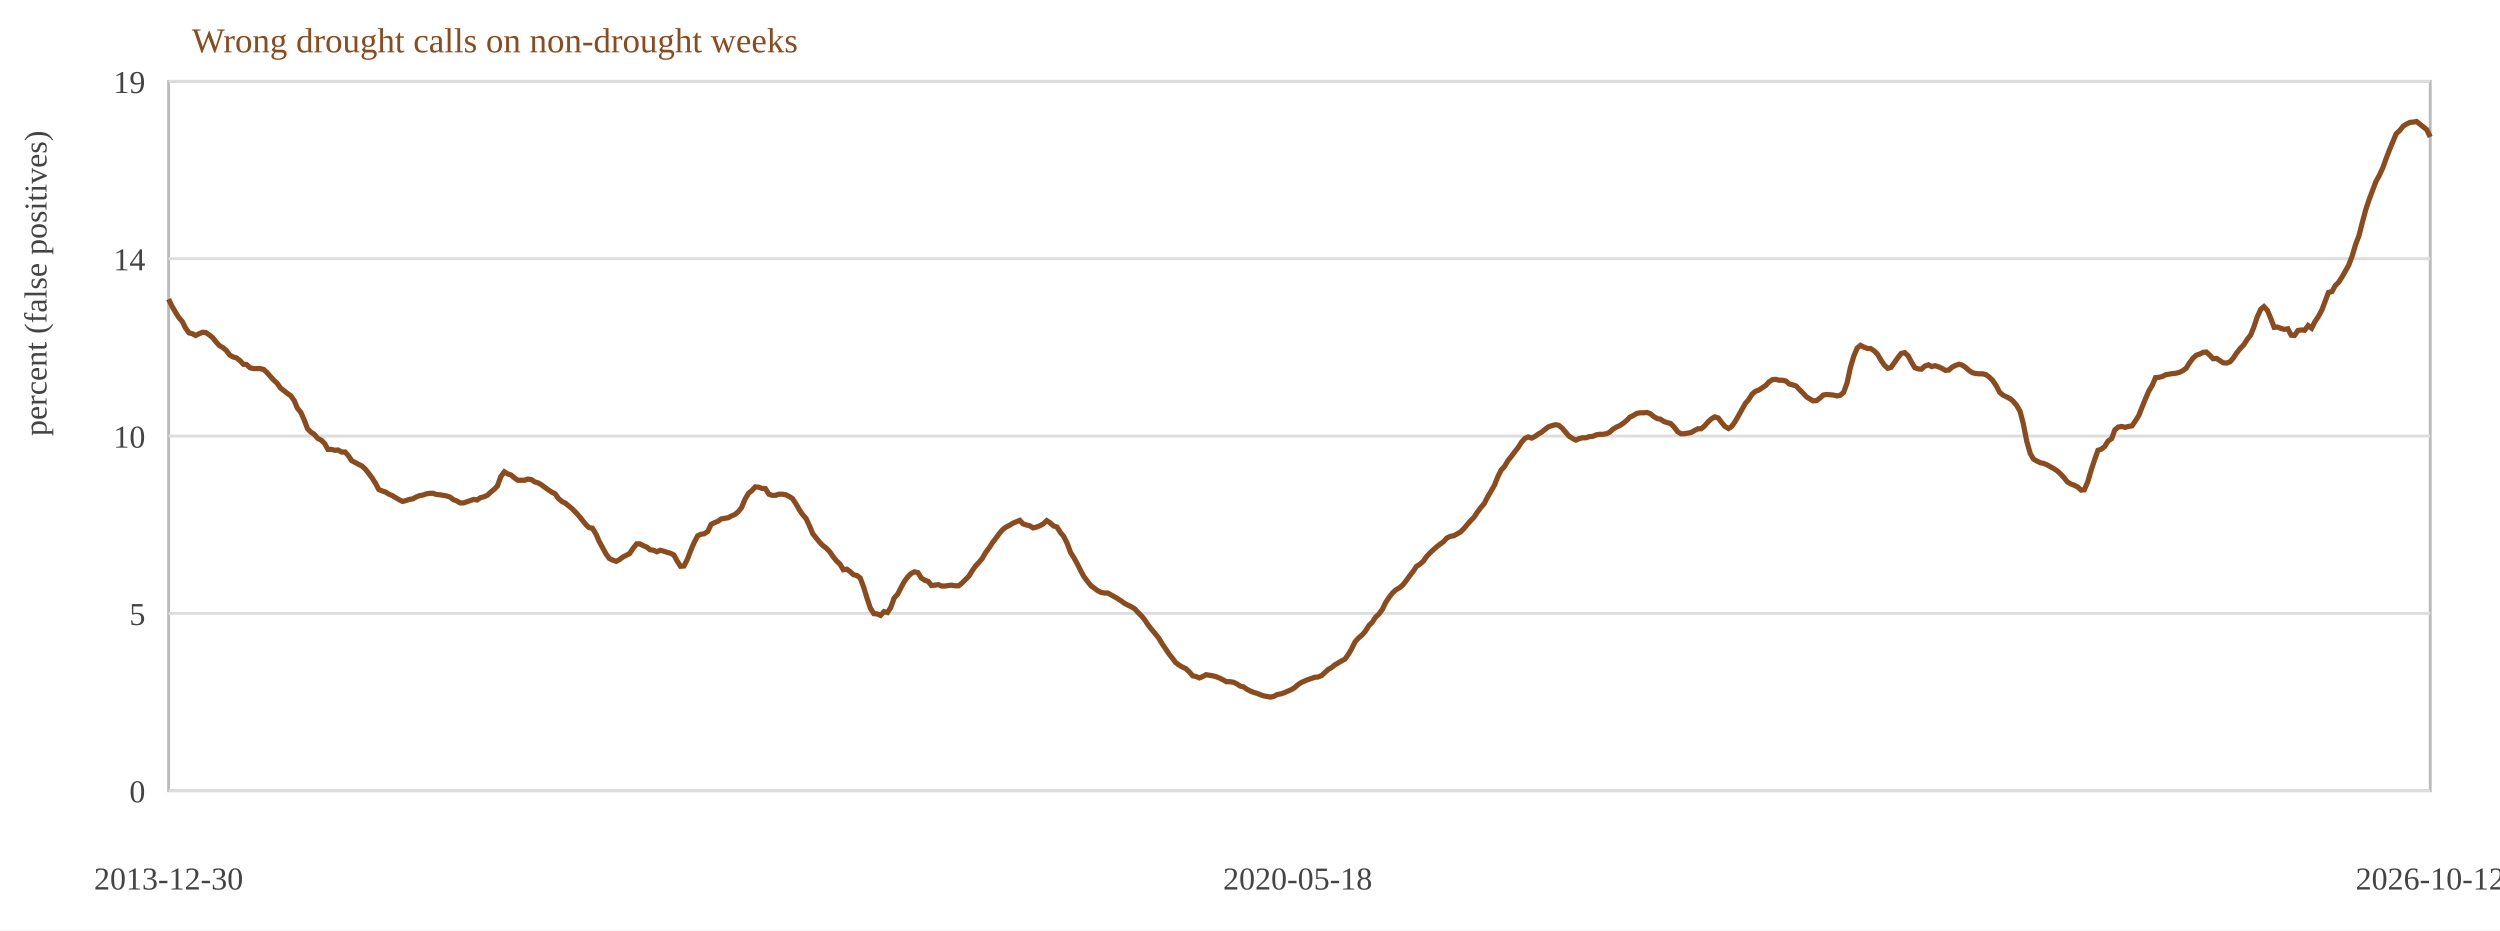
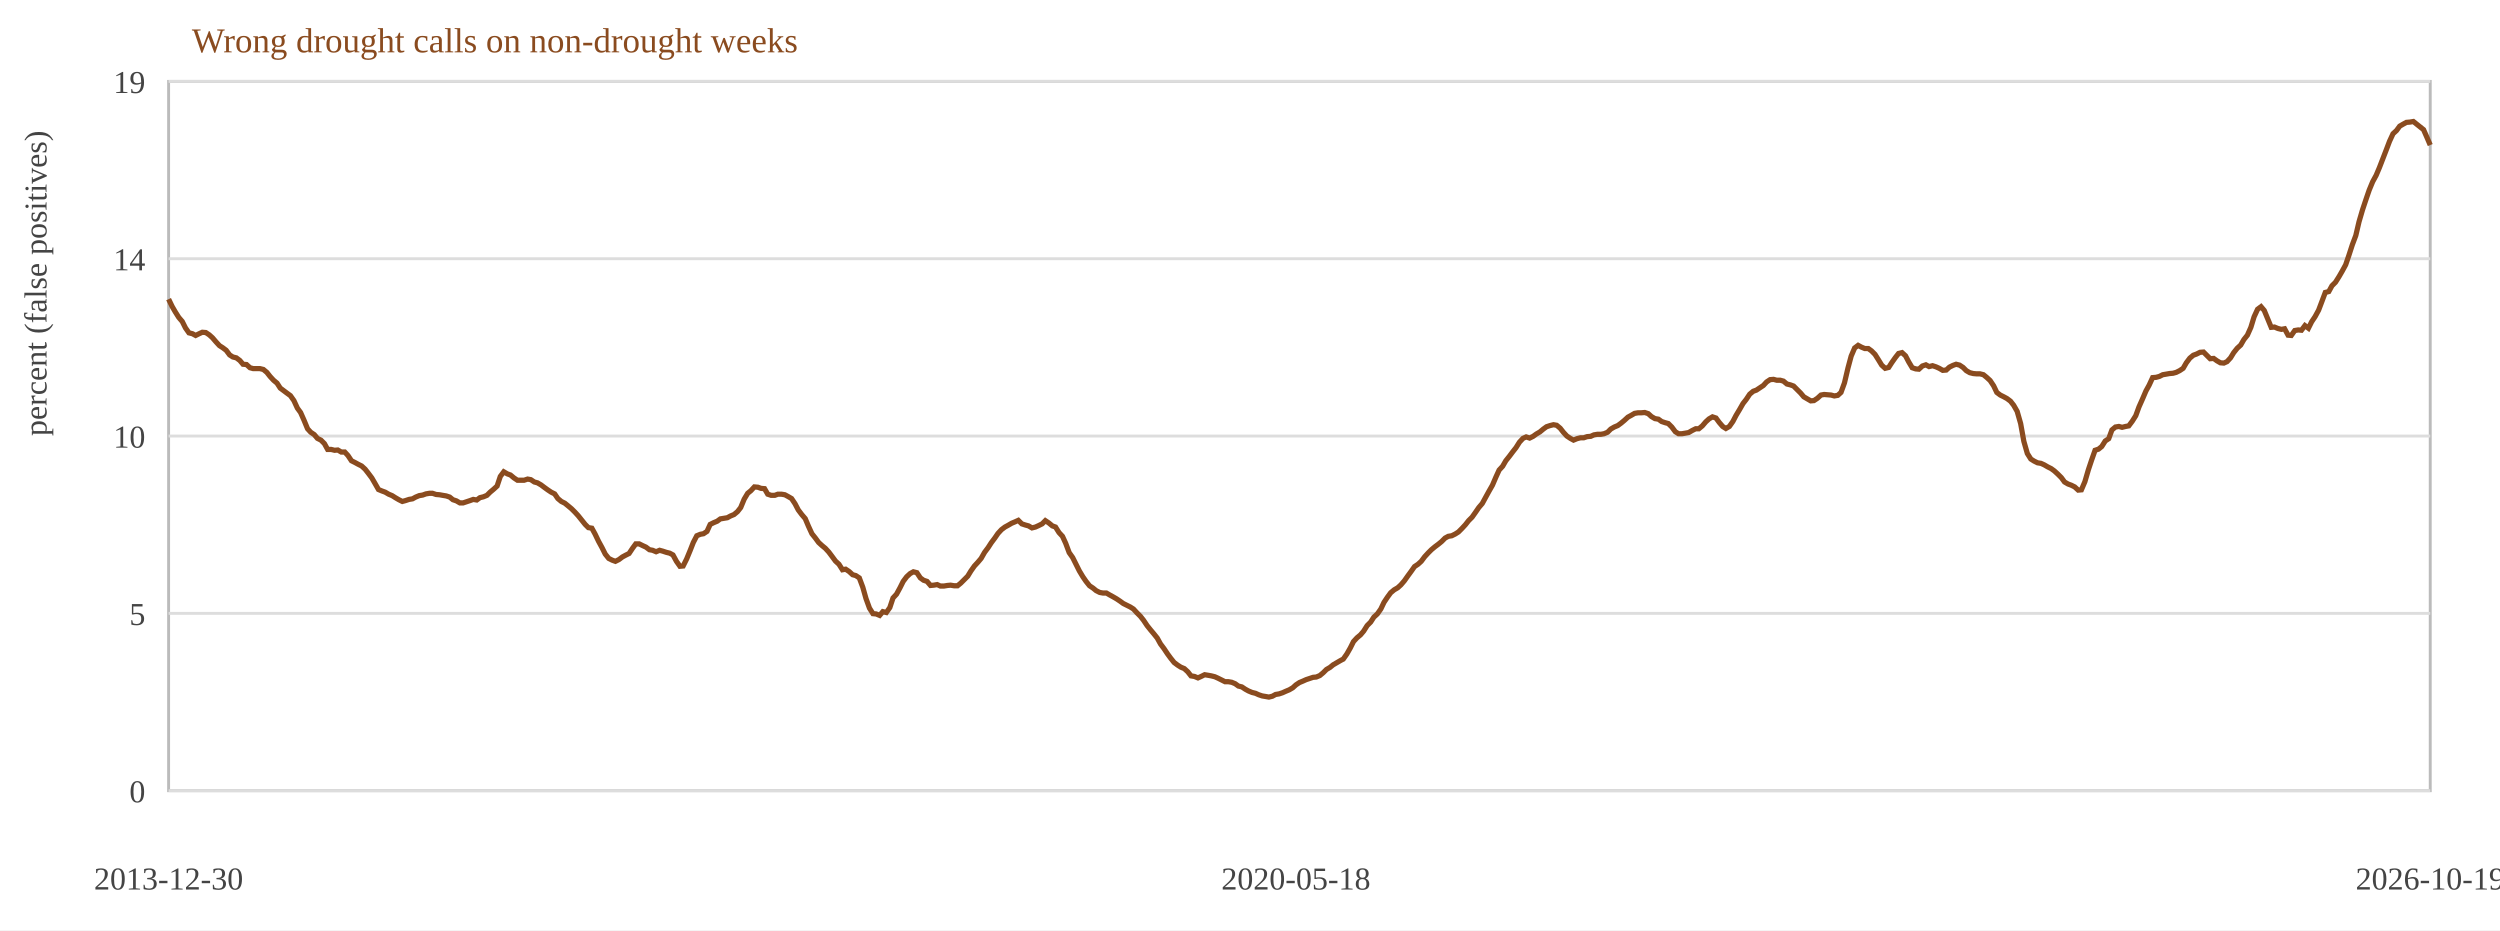
<svg xmlns="http://www.w3.org/2000/svg" width="860" height="320" viewBox="0 0 860 320" role="img">
  <rect width="860" height="320" fill="white" />
  <rect x="58" y="28" width="778" height="244" fill="none" stroke="#bbb" />
  <line x1="58" y1="272.0" x2="836" y2="272.0" stroke="#ddd" />
  <text x="50" y="276.0" text-anchor="end" font-size="11" fill="#444">0</text>
  <line x1="58" y1="211.0" x2="836" y2="211.0" stroke="#ddd" />
  <text x="50" y="215.0" text-anchor="end" font-size="11" fill="#444">5</text>
  <line x1="58" y1="150.0" x2="836" y2="150.0" stroke="#ddd" />
  <text x="50" y="154.0" text-anchor="end" font-size="11" fill="#444">10</text>
  <line x1="58" y1="89.0" x2="836" y2="89.0" stroke="#ddd" />
  <text x="50" y="93.0" text-anchor="end" font-size="11" fill="#444">14</text>
  <line x1="58" y1="28.0" x2="836" y2="28.0" stroke="#ddd" />
  <text x="50" y="32.0" text-anchor="end" font-size="11" fill="#444">19</text>
-   <polyline fill="none" stroke="#8a4b1f" stroke-width="1.8" points="58.0,102.9 59.2,105.4 60.3,107.3 61.5,109.2 62.7,110.6 63.8,112.8 65.0,114.5 66.2,114.8 67.3,115.4 68.5,114.8 69.7,114.3 70.8,114.4 72.0,115.2 73.2,116.2 74.3,117.6 75.5,118.9 76.7,119.6 77.8,120.5 79.0,122.1 80.2,122.8 81.3,123.1 82.5,124.0 83.7,125.3 84.8,125.4 86.0,126.5 87.2,126.8 88.3,126.8 89.5,126.8 90.7,127.1 91.8,128.1 93.0,129.5 94.2,130.8 95.3,131.8 96.5,133.5 97.7,134.4 98.8,135.3 100.0,136.1 101.2,137.8 102.3,140.4 103.5,141.9 104.7,144.6 105.8,147.5 107.0,148.7 108.2,149.5 109.3,150.8 110.5,151.4 111.7,152.6 112.8,154.6 114.0,154.6 115.2,154.9 116.3,154.8 117.5,155.5 118.7,155.5 119.8,156.7 121.0,158.5 122.2,159.1 123.3,159.7 124.5,160.3 125.7,161.4 126.8,162.8 128.0,164.4 129.2,166.3 130.3,168.4 131.5,168.9 132.7,169.3 133.8,170.0 135.0,170.5 136.1,171.2 137.3,171.9 138.5,172.5 139.6,172.2 140.8,171.8 142.0,171.6 143.1,171.0 144.3,170.5 145.5,170.3 146.6,169.9 147.8,169.7 149.0,169.7 150.1,170.1 151.3,170.2 152.5,170.4 153.6,170.6 154.8,171.0 156.0,171.9 157.1,172.3 158.3,173.0 159.5,173.0 160.6,172.6 161.8,172.2 163.0,171.8 164.1,172.0 165.3,171.2 166.5,170.9 167.6,170.4 168.8,169.3 170.0,168.3 171.1,167.2 172.3,163.9 173.5,162.3 174.6,163.0 175.8,163.4 177.0,164.4 178.1,165.2 179.3,165.2 180.5,165.2 181.6,164.8 182.8,165.0 184.0,165.8 185.1,166.1 186.3,166.8 187.5,167.7 188.6,168.5 189.8,169.3 191.0,169.9 192.1,171.5 193.3,172.5 194.5,173.1 195.6,174.0 196.8,175.0 198.0,176.2 199.1,177.4 200.3,178.9 201.5,180.4 202.6,181.5 203.8,181.7 205.0,183.7 206.1,186.2 207.3,188.4 208.5,190.6 209.6,192.1 210.8,192.7 212.0,193.1 213.1,192.5 214.3,191.6 215.5,191.0 216.6,190.4 217.8,188.6 219.0,187.1 220.1,187.1 221.3,187.7 222.5,188.2 223.6,189.1 224.8,189.3 226.0,189.8 227.1,189.3 228.3,189.6 229.5,190.0 230.6,190.3 231.8,190.9 233.0,193.1 234.1,194.8 235.3,194.7 236.5,192.3 237.6,189.4 238.8,186.6 240.0,184.3 241.1,183.8 242.3,183.6 243.5,182.8 244.6,180.4 245.8,179.8 247.0,179.3 248.1,178.5 249.3,178.3 250.5,178.1 251.6,177.5 252.8,177.0 254.0,176.0 255.1,174.6 256.3,171.7 257.5,169.7 258.6,168.8 259.8,167.5 261.0,167.6 262.1,168.0 263.3,168.1 264.5,170.0 265.6,170.4 266.8,170.4 268.0,170.0 269.1,170.0 270.3,170.2 271.5,170.8 272.6,171.5 273.8,173.3 275.0,175.4 276.1,177.0 277.3,178.4 278.5,181.0 279.6,183.6 280.8,185.1 282.0,186.6 283.1,187.7 284.3,188.6 285.5,189.9 286.6,191.5 287.8,193.0 289.0,194.1 290.1,196.0 291.3,195.8 292.4,196.6 293.6,197.7 294.8,198.0 295.9,198.8 297.1,202.0 298.3,205.9 299.4,209.2 300.6,211.1 301.8,211.2 302.9,211.7 304.1,210.4 305.3,210.7 306.4,209.0 307.6,205.7 308.8,204.4 309.9,202.2 311.1,200.0 312.3,198.4 313.4,197.3 314.6,196.7 315.8,197.0 316.9,198.8 318.1,199.6 319.3,200.0 320.4,201.4 321.6,201.3 322.8,201.1 323.9,201.6 325.1,201.6 326.3,201.4 327.4,201.3 328.6,201.5 329.8,201.5 330.9,200.6 332.1,199.4 333.3,198.2 334.4,196.4 335.6,194.7 336.8,193.4 337.9,192.1 339.1,190.0 340.3,188.4 341.4,186.7 342.6,185.1 343.8,183.5 344.9,182.2 346.1,181.3 347.3,180.7 348.4,180.0 349.6,179.5 350.8,179.0 351.9,180.2 353.1,180.6 354.3,180.9 355.4,181.6 356.6,181.3 357.8,180.8 358.9,180.2 360.1,179.1 361.3,179.9 362.4,180.9 363.6,181.3 364.8,183.2 365.9,184.5 367.1,186.9 368.3,190.1 369.4,191.8 370.6,194.0 371.8,196.4 372.9,198.4 374.1,200.0 375.3,201.5 376.4,202.3 377.6,203.2 378.8,203.8 379.9,204.0 381.1,204.0 382.3,204.7 383.4,205.3 384.6,206.0 385.8,206.8 386.9,207.6 388.1,208.2 389.3,208.8 390.4,209.5 391.6,210.8 392.8,212.0 393.9,213.4 395.1,215.2 396.3,216.7 397.4,218.0 398.6,219.5 399.8,221.5 400.9,223.1 402.1,224.9 403.3,226.4 404.4,227.9 405.6,228.8 406.8,229.5 407.9,230.0 409.1,231.1 410.3,232.5 411.4,232.7 412.6,233.2 413.8,232.7 414.9,232.1 416.1,232.3 417.3,232.5 418.4,232.8 419.6,233.3 420.8,233.9 421.9,234.5 423.1,234.5 424.3,234.7 425.4,235.2 426.6,236.0 427.8,236.3 428.9,237.1 430.1,237.7 431.3,238.2 432.4,238.5 433.6,239.0 434.8,239.4 435.9,239.6 437.1,239.8 438.3,239.5 439.4,238.9 440.6,238.7 441.8,238.3 442.9,237.8 444.1,237.3 445.3,236.6 446.4,235.6 447.6,234.8 448.7,234.3 449.9,233.8 451.1,233.4 452.2,233.0 453.4,232.9 454.6,232.4 455.7,231.4 456.9,230.3 458.1,229.6 459.2,228.7 460.4,228.0 461.6,227.3 462.7,226.7 463.9,225.0 465.1,222.9 466.2,220.7 467.4,219.4 468.6,218.4 469.7,217.1 470.9,215.2 472.1,214.0 473.2,212.3 474.4,211.2 475.6,209.5 476.7,207.2 477.9,205.4 479.1,203.9 480.2,202.9 481.4,202.2 482.6,201.2 483.7,199.8 484.9,198.1 486.1,196.6 487.2,194.9 488.4,194.1 489.6,193.1 490.7,191.5 491.9,190.2 493.1,189.1 494.2,188.1 495.4,187.2 496.6,186.3 497.7,185.1 498.9,184.5 500.1,184.3 501.2,183.7 502.4,183.0 503.6,181.8 504.7,180.5 505.9,179.1 507.1,177.9 508.2,176.2 509.4,174.6 510.6,173.2 511.7,171.0 512.9,169.0 514.1,166.9 515.2,164.1 516.4,161.7 517.6,160.4 518.7,158.5 519.9,157.0 521.1,155.4 522.2,154.0 523.4,152.1 524.6,150.8 525.7,150.3 526.9,150.7 528.1,150.1 529.2,149.3 530.4,148.6 531.6,147.6 532.7,146.8 533.9,146.4 535.1,146.1 536.2,146.3 537.4,147.3 538.6,148.7 539.7,150.0 540.9,150.8 542.1,151.4 543.2,150.9 544.4,150.6 545.6,150.6 546.7,150.2 547.9,150.1 549.1,149.6 550.2,149.4 551.4,149.4 552.6,149.2 553.7,148.7 554.9,147.6 556.1,146.9 557.2,146.4 558.4,145.6 559.6,144.6 560.7,143.5 561.9,142.9 563.1,142.2 564.2,142.0 565.4,142.0 566.6,141.9 567.7,142.3 568.9,143.3 570.1,144.0 571.2,144.2 572.4,145.0 573.6,145.4 574.7,145.7 575.9,146.9 577.1,148.5 578.2,149.2 579.4,149.2 580.6,149.0 581.7,148.8 582.9,148.1 584.1,147.5 585.2,147.5 586.4,146.5 587.6,145.1 588.7,144.1 589.9,143.4 591.1,143.8 592.2,145.3 593.4,146.7 594.6,147.4 595.7,146.7 596.9,145.0 598.1,142.9 599.2,140.9 600.4,138.8 601.6,137.4 602.7,135.6 603.9,134.6 605.0,134.2 606.2,133.4 607.4,132.6 608.5,131.4 609.7,130.6 610.9,130.5 612.0,130.8 613.2,130.8 614.4,131.1 615.5,132.1 616.7,132.4 617.9,132.8 619.0,134.0 620.2,135.2 621.4,136.5 622.5,137.2 623.7,137.9 624.9,137.8 626.0,137.0 627.2,135.9 628.4,135.7 629.5,135.8 630.7,135.9 631.9,136.2 633.0,136.0 634.2,135.0 635.4,131.7 636.5,126.6 637.7,122.5 638.9,119.7 640.0,118.8 641.2,119.4 642.4,119.9 643.5,119.9 644.7,120.7 645.9,121.9 647.0,123.8 648.2,125.6 649.4,126.7 650.5,126.4 651.7,124.7 652.9,123.0 654.0,121.6 655.2,121.3 656.4,122.4 657.5,124.5 658.7,126.5 659.9,126.9 661.0,127.0 662.2,125.9 663.4,125.5 664.5,126.1 665.7,125.8 666.9,126.2 668.0,126.7 669.2,127.4 670.4,127.3 671.5,126.3 672.7,125.7 673.9,125.3 675.0,125.6 676.2,126.4 677.4,127.5 678.5,128.2 679.7,128.5 680.9,128.6 682.0,128.6 683.2,128.9 684.4,129.8 685.5,130.9 686.7,132.7 687.9,135.0 689.0,135.9 690.2,136.5 691.4,137.1 692.5,138.0 693.7,139.4 694.9,141.5 696.0,145.7 697.2,151.8 698.4,156.0 699.5,157.9 700.7,158.6 701.9,159.2 703.0,159.4 704.2,159.9 705.4,160.6 706.5,161.2 707.7,162.0 708.9,163.1 710.0,164.3 711.2,165.8 712.4,166.5 713.5,166.9 714.7,167.5 715.9,168.6 717.0,168.5 718.2,165.7 719.4,161.6 720.5,158.3 721.7,154.9 722.9,154.5 724.0,153.6 725.2,151.7 726.4,150.9 727.5,147.9 728.7,146.9 729.9,146.7 731.0,147.0 732.2,146.7 733.4,146.5 734.5,144.9 735.7,143.0 736.9,140.0 738.0,137.3 739.2,134.5 740.4,132.5 741.5,129.9 742.7,129.8 743.9,129.5 745.0,128.9 746.2,128.7 747.4,128.5 748.5,128.4 749.7,128.1 750.9,127.5 752.0,126.7 753.2,124.8 754.4,123.2 755.5,122.2 756.7,121.8 757.9,121.2 759.0,121.1 760.2,122.2 761.3,123.4 762.5,123.3 763.7,124.1 764.8,124.8 766.0,124.9 767.2,124.4 768.3,123.1 769.5,121.3 770.7,119.8 771.8,118.7 773.0,116.8 774.2,115.3 775.3,112.6 776.5,109.0 777.7,106.4 778.8,105.5 780.0,106.8 781.2,109.7 782.3,112.6 783.5,112.5 784.7,113.0 785.8,113.3 787.0,113.1 788.2,115.3 789.3,115.4 790.5,113.7 791.7,113.5 792.8,113.6 794.0,112.0 795.2,112.9 796.3,110.7 797.5,108.9 798.7,106.7 799.8,103.8 801.0,100.6 802.2,100.3 803.3,98.3 804.5,97.1 805.7,95.2 806.8,93.3 808.0,91.1 809.2,87.9 810.3,84.2 811.5,81.0 812.7,76.3 813.8,72.2 815.0,68.6 816.2,65.4 817.3,62.5 818.5,60.3 819.7,57.7 820.8,54.6 822.0,51.5 823.2,48.6 824.3,46.0 825.5,44.9 826.7,43.4 827.8,42.7 829.0,42.1 830.2,42.0 831.3,41.8 834.8,44.6 836.0,47.1" />
+   <polyline fill="none" stroke="#8a4b1f" stroke-width="1.8" points="58.0,102.9 59.2,105.4 60.3,107.3 61.5,109.2 62.7,110.6 63.8,112.8 65.0,114.5 66.2,114.8 67.3,115.4 68.5,114.8 69.6,114.3 70.8,114.4 72.0,115.2 73.1,116.2 74.3,117.6 75.5,118.9 76.6,119.6 77.8,120.5 79.0,122.1 80.1,122.8 81.3,123.1 82.5,124.0 83.6,125.3 84.8,125.4 86.0,126.5 87.1,126.8 88.3,126.8 89.4,126.8 90.6,127.1 91.8,128.1 92.9,129.5 94.1,130.8 95.3,131.8 96.4,133.5 97.6,134.4 98.8,135.3 99.9,136.1 101.1,137.8 102.3,140.4 103.4,141.9 104.6,144.6 105.8,147.5 106.9,148.7 108.1,149.5 109.2,150.8 110.4,151.4 111.6,152.6 112.7,154.6 113.9,154.6 115.1,154.9 116.2,154.8 117.4,155.5 118.6,155.5 119.7,156.7 120.9,158.5 122.1,159.1 123.2,159.7 124.4,160.3 125.6,161.4 126.7,162.8 127.9,164.4 129.0,166.3 130.2,168.4 131.4,168.9 132.5,169.3 133.7,170.0 134.9,170.5 136.0,171.2 137.2,171.9 138.4,172.5 139.5,172.2 140.7,171.8 141.9,171.6 143.0,171.0 144.2,170.5 145.4,170.3 146.5,169.9 147.7,169.7 148.8,169.7 150.0,170.1 151.2,170.2 152.3,170.4 153.5,170.6 154.7,171.0 155.8,171.9 157.0,172.3 158.2,173.0 159.3,173.0 160.5,172.6 161.7,172.2 162.8,171.8 164.0,172.0 165.1,171.2 166.3,170.9 167.5,170.4 168.6,169.3 169.8,168.3 171.0,167.2 172.1,163.9 173.3,162.3 174.5,163.0 175.6,163.4 176.8,164.4 178.0,165.2 179.1,165.2 180.3,165.2 181.5,164.8 182.6,165.0 183.8,165.8 184.9,166.1 186.1,166.8 187.3,167.7 188.4,168.5 189.6,169.3 190.8,169.9 191.9,171.5 193.1,172.5 194.3,173.1 195.4,174.0 196.6,175.0 197.8,176.2 198.9,177.4 200.1,178.9 201.3,180.4 202.4,181.5 203.6,181.7 204.7,183.7 205.9,186.2 207.1,188.4 208.2,190.6 209.4,192.1 210.6,192.7 211.7,193.1 212.9,192.5 214.1,191.6 215.2,191.0 216.4,190.4 217.6,188.6 218.7,187.1 219.9,187.1 221.1,187.7 222.2,188.2 223.4,189.1 224.5,189.3 225.7,189.8 226.9,189.3 228.0,189.6 229.2,190.0 230.4,190.3 231.5,190.9 232.7,193.1 233.9,194.8 235.0,194.7 236.2,192.3 237.4,189.4 238.5,186.6 239.7,184.3 240.9,183.8 242.0,183.6 243.2,182.8 244.3,180.4 245.5,179.8 246.7,179.3 247.8,178.5 249.0,178.3 250.2,178.1 251.3,177.5 252.5,177.0 253.7,176.0 254.8,174.6 256.0,171.7 257.2,169.7 258.3,168.8 259.5,167.5 260.7,167.6 261.8,168.0 263.0,168.1 264.1,170.0 265.3,170.4 266.5,170.4 267.6,170.0 268.8,170.0 270.0,170.2 271.1,170.8 272.3,171.5 273.5,173.3 274.6,175.4 275.8,177.0 277.0,178.4 278.1,181.0 279.3,183.6 280.5,185.1 281.6,186.6 282.8,187.7 283.9,188.6 285.1,189.9 286.3,191.5 287.4,193.0 288.6,194.1 289.8,196.0 290.9,195.8 292.1,196.6 293.3,197.7 294.4,198.0 295.6,198.8 296.8,202.0 297.9,205.9 299.1,209.2 300.3,211.1 301.4,211.2 302.6,211.7 303.7,210.4 304.9,210.7 306.1,209.0 307.2,205.7 308.4,204.4 309.6,202.2 310.7,200.0 311.9,198.4 313.1,197.3 314.2,196.7 315.4,197.0 316.6,198.8 317.7,199.6 318.9,200.0 320.1,201.4 321.2,201.3 322.4,201.1 323.5,201.6 324.7,201.6 325.9,201.4 327.0,201.3 328.2,201.5 329.4,201.5 330.5,200.6 331.7,199.4 332.9,198.2 334.0,196.4 335.2,194.7 336.4,193.4 337.5,192.1 338.7,190.0 339.9,188.4 341.0,186.7 342.2,185.1 343.3,183.5 344.5,182.2 345.7,181.3 346.8,180.7 348.0,180.0 349.2,179.5 350.3,179.0 351.5,180.2 352.7,180.6 353.8,180.9 355.0,181.6 356.2,181.3 357.3,180.8 358.5,180.2 359.6,179.1 360.8,179.9 362.0,180.9 363.1,181.3 364.3,183.2 365.5,184.5 366.6,186.9 367.8,190.1 369.0,191.8 370.1,194.0 371.3,196.4 372.5,198.4 373.6,200.0 374.8,201.5 376.0,202.3 377.1,203.2 378.3,203.8 379.4,204.0 380.6,204.0 381.8,204.7 382.9,205.3 384.1,206.0 385.3,206.8 386.4,207.6 387.6,208.2 388.8,208.8 389.9,209.5 391.1,210.8 392.3,212.0 393.4,213.4 394.6,215.2 395.8,216.7 396.9,218.0 398.1,219.5 399.2,221.5 400.4,223.1 401.6,224.9 402.7,226.4 403.9,227.9 405.1,228.8 406.2,229.5 407.4,230.0 408.6,231.1 409.7,232.5 410.9,232.7 412.1,233.2 413.2,232.7 414.4,232.1 415.6,232.3 416.7,232.5 417.9,232.8 419.0,233.3 420.2,233.9 421.4,234.5 422.5,234.5 423.7,234.7 424.9,235.2 426.0,236.0 427.2,236.3 428.4,237.1 429.5,237.7 430.7,238.2 431.9,238.5 433.0,239.0 434.2,239.4 435.4,239.6 436.5,239.8 437.7,239.5 438.8,238.9 440.0,238.7 441.2,238.3 442.3,237.8 443.5,237.3 444.7,236.6 445.8,235.6 447.0,234.8 448.2,234.3 449.3,233.8 450.5,233.4 451.7,233.0 452.8,232.9 454.0,232.4 455.2,231.4 456.3,230.3 457.5,229.6 458.6,228.7 459.8,228.0 461.0,227.3 462.1,226.7 463.3,225.0 464.5,222.9 465.6,220.7 466.8,219.4 468.0,218.4 469.1,217.1 470.3,215.2 471.5,214.0 472.6,212.3 473.8,211.2 475.0,209.5 476.1,207.2 477.3,205.4 478.4,203.9 479.6,202.9 480.8,202.2 481.9,201.2 483.1,199.8 484.3,198.1 485.4,196.6 486.6,194.9 487.8,194.1 488.9,193.1 490.1,191.5 491.3,190.2 492.4,189.1 493.6,188.1 494.8,187.2 495.9,186.3 497.1,185.1 498.2,184.5 499.4,184.3 500.6,183.7 501.7,183.0 502.9,181.8 504.1,180.5 505.2,179.1 506.4,177.9 507.6,176.2 508.7,174.6 509.9,173.2 511.1,171.0 512.2,169.0 513.4,166.9 514.6,164.1 515.7,161.7 516.9,160.4 518.0,158.5 519.2,157.0 520.4,155.4 521.5,154.0 522.7,152.1 523.9,150.8 525.0,150.3 526.2,150.7 527.4,150.1 528.5,149.3 529.7,148.6 530.9,147.6 532.0,146.8 533.2,146.4 534.4,146.1 535.5,146.3 536.7,147.3 537.8,148.7 539.0,150.0 540.2,150.8 541.3,151.4 542.5,150.9 543.7,150.6 544.8,150.6 546.0,150.2 547.2,150.1 548.3,149.6 549.5,149.4 550.7,149.4 551.8,149.2 553.0,148.7 554.1,147.6 555.3,146.9 556.5,146.4 557.6,145.6 558.8,144.6 560.0,143.5 561.1,142.9 562.3,142.2 563.5,142.0 564.6,142.0 565.8,141.9 567.0,142.3 568.1,143.3 569.3,144.0 570.5,144.2 571.6,145.0 572.8,145.4 573.9,145.7 575.1,146.9 576.3,148.5 577.4,149.2 578.6,149.2 579.8,149.0 580.9,148.8 582.1,148.1 583.3,147.5 584.4,147.5 585.6,146.5 586.8,145.1 587.9,144.1 589.1,143.4 590.3,143.8 591.4,145.3 592.6,146.7 593.7,147.4 594.9,146.7 596.1,145.0 597.2,142.9 598.4,140.9 599.6,138.8 600.7,137.4 601.9,135.6 603.1,134.6 604.2,134.2 605.4,133.4 606.6,132.6 607.7,131.4 608.9,130.6 610.1,130.5 611.2,130.8 612.4,130.8 613.5,131.1 614.7,132.1 615.9,132.4 617.0,132.8 618.2,134.0 619.4,135.2 620.5,136.5 621.7,137.2 622.9,137.9 624.0,137.8 625.2,137.0 626.4,135.9 627.5,135.7 628.7,135.8 629.9,135.9 631.0,136.2 632.2,136.0 633.3,135.0 634.5,131.7 635.7,126.6 636.8,122.5 638.0,119.7 639.2,118.8 640.3,119.4 641.5,119.9 642.7,119.9 643.8,120.7 645.0,121.9 646.2,123.8 647.3,125.6 648.5,126.7 649.7,126.4 650.8,124.7 652.0,123.0 653.1,121.6 654.3,121.3 655.5,122.4 656.6,124.5 657.8,126.5 659.0,126.9 660.1,127.0 661.3,125.9 662.5,125.5 663.6,126.1 664.8,125.8 666.0,126.2 667.1,126.7 668.3,127.4 669.5,127.3 670.6,126.3 671.8,125.7 672.9,125.3 674.1,125.6 675.3,126.4 676.4,127.5 677.6,128.2 678.8,128.5 679.9,128.6 681.1,128.6 682.3,128.9 683.4,129.8 684.6,130.9 685.8,132.7 686.9,135.0 688.1,135.9 689.3,136.5 690.4,137.1 691.6,138.0 692.7,139.4 693.9,141.5 695.1,145.7 696.2,151.8 697.4,156.0 698.6,157.9 699.7,158.6 700.9,159.2 702.1,159.4 703.2,159.9 704.4,160.6 705.6,161.2 706.7,162.0 707.9,163.1 709.1,164.3 710.2,165.8 711.4,166.5 712.5,166.9 713.7,167.5 714.9,168.6 716.0,168.5 717.2,165.7 718.4,161.6 719.5,158.3 720.7,154.9 721.9,154.5 723.0,153.6 724.2,151.7 725.4,150.9 726.5,147.9 727.7,146.9 728.9,146.7 730.0,147.0 731.2,146.7 732.3,146.5 733.5,144.9 734.7,143.0 735.8,140.0 737.0,137.3 738.2,134.5 739.3,132.5 740.5,129.9 741.7,129.8 742.8,129.5 744.0,128.9 745.2,128.7 746.3,128.5 747.5,128.4 748.6,128.1 749.8,127.5 751.0,126.7 752.1,124.8 753.3,123.2 754.5,122.2 755.6,121.8 756.8,121.2 758.0,121.1 759.1,122.2 760.3,123.4 761.5,123.3 762.6,124.1 763.8,124.8 765.0,124.9 766.1,124.4 767.3,123.1 768.4,121.3 769.6,119.8 770.8,118.7 771.9,116.8 773.1,115.3 774.3,112.6 775.4,109.0 776.6,106.4 777.8,105.5 778.9,106.8 780.1,109.7 781.3,112.6 782.4,112.5 783.6,113.0 784.8,113.3 785.9,113.1 787.1,115.3 788.2,115.4 789.4,113.7 790.6,113.5 791.7,113.6 792.9,112.0 794.1,112.9 795.2,110.7 796.4,108.9 797.6,106.7 798.7,103.8 799.9,100.6 801.1,100.3 802.2,98.3 803.4,97.1 804.6,95.2 805.7,93.3 806.9,91.1 808.0,87.9 809.2,84.2 810.4,81.0 811.5,76.3 812.7,72.2 813.9,68.6 815.0,65.4 816.2,62.5 817.4,60.3 818.5,57.7 819.7,54.6 820.9,51.5 822.0,48.6 823.2,46.0 824.4,44.9 825.5,43.4 826.7,42.7 827.8,42.1 829.0,42.0 830.2,41.8 833.7,44.6 834.8,47.1 836.0,49.9" />
  <text x="66" y="18" font-size="12" fill="#8a4b1f">Wrong drought calls on non-drought weeks</text>
  <text x="58.0" y="306" text-anchor="middle" font-size="11" fill="#444">2013-12-30</text>
-   <text x="446.4" y="306" text-anchor="middle" font-size="11" fill="#444">2020-05-18</text>
-   <text x="836.0" y="306" text-anchor="middle" font-size="11" fill="#444">2026-10-12</text>
+   <text x="445.8" y="306" text-anchor="middle" font-size="11" fill="#444">2020-05-18</text>
+   <text x="836.0" y="306" text-anchor="middle" font-size="11" fill="#444">2026-10-19</text>
  <text x="16" y="150" transform="rotate(-90 16,150)" font-size="11" fill="#444">percent (false positives)</text>
</svg>
